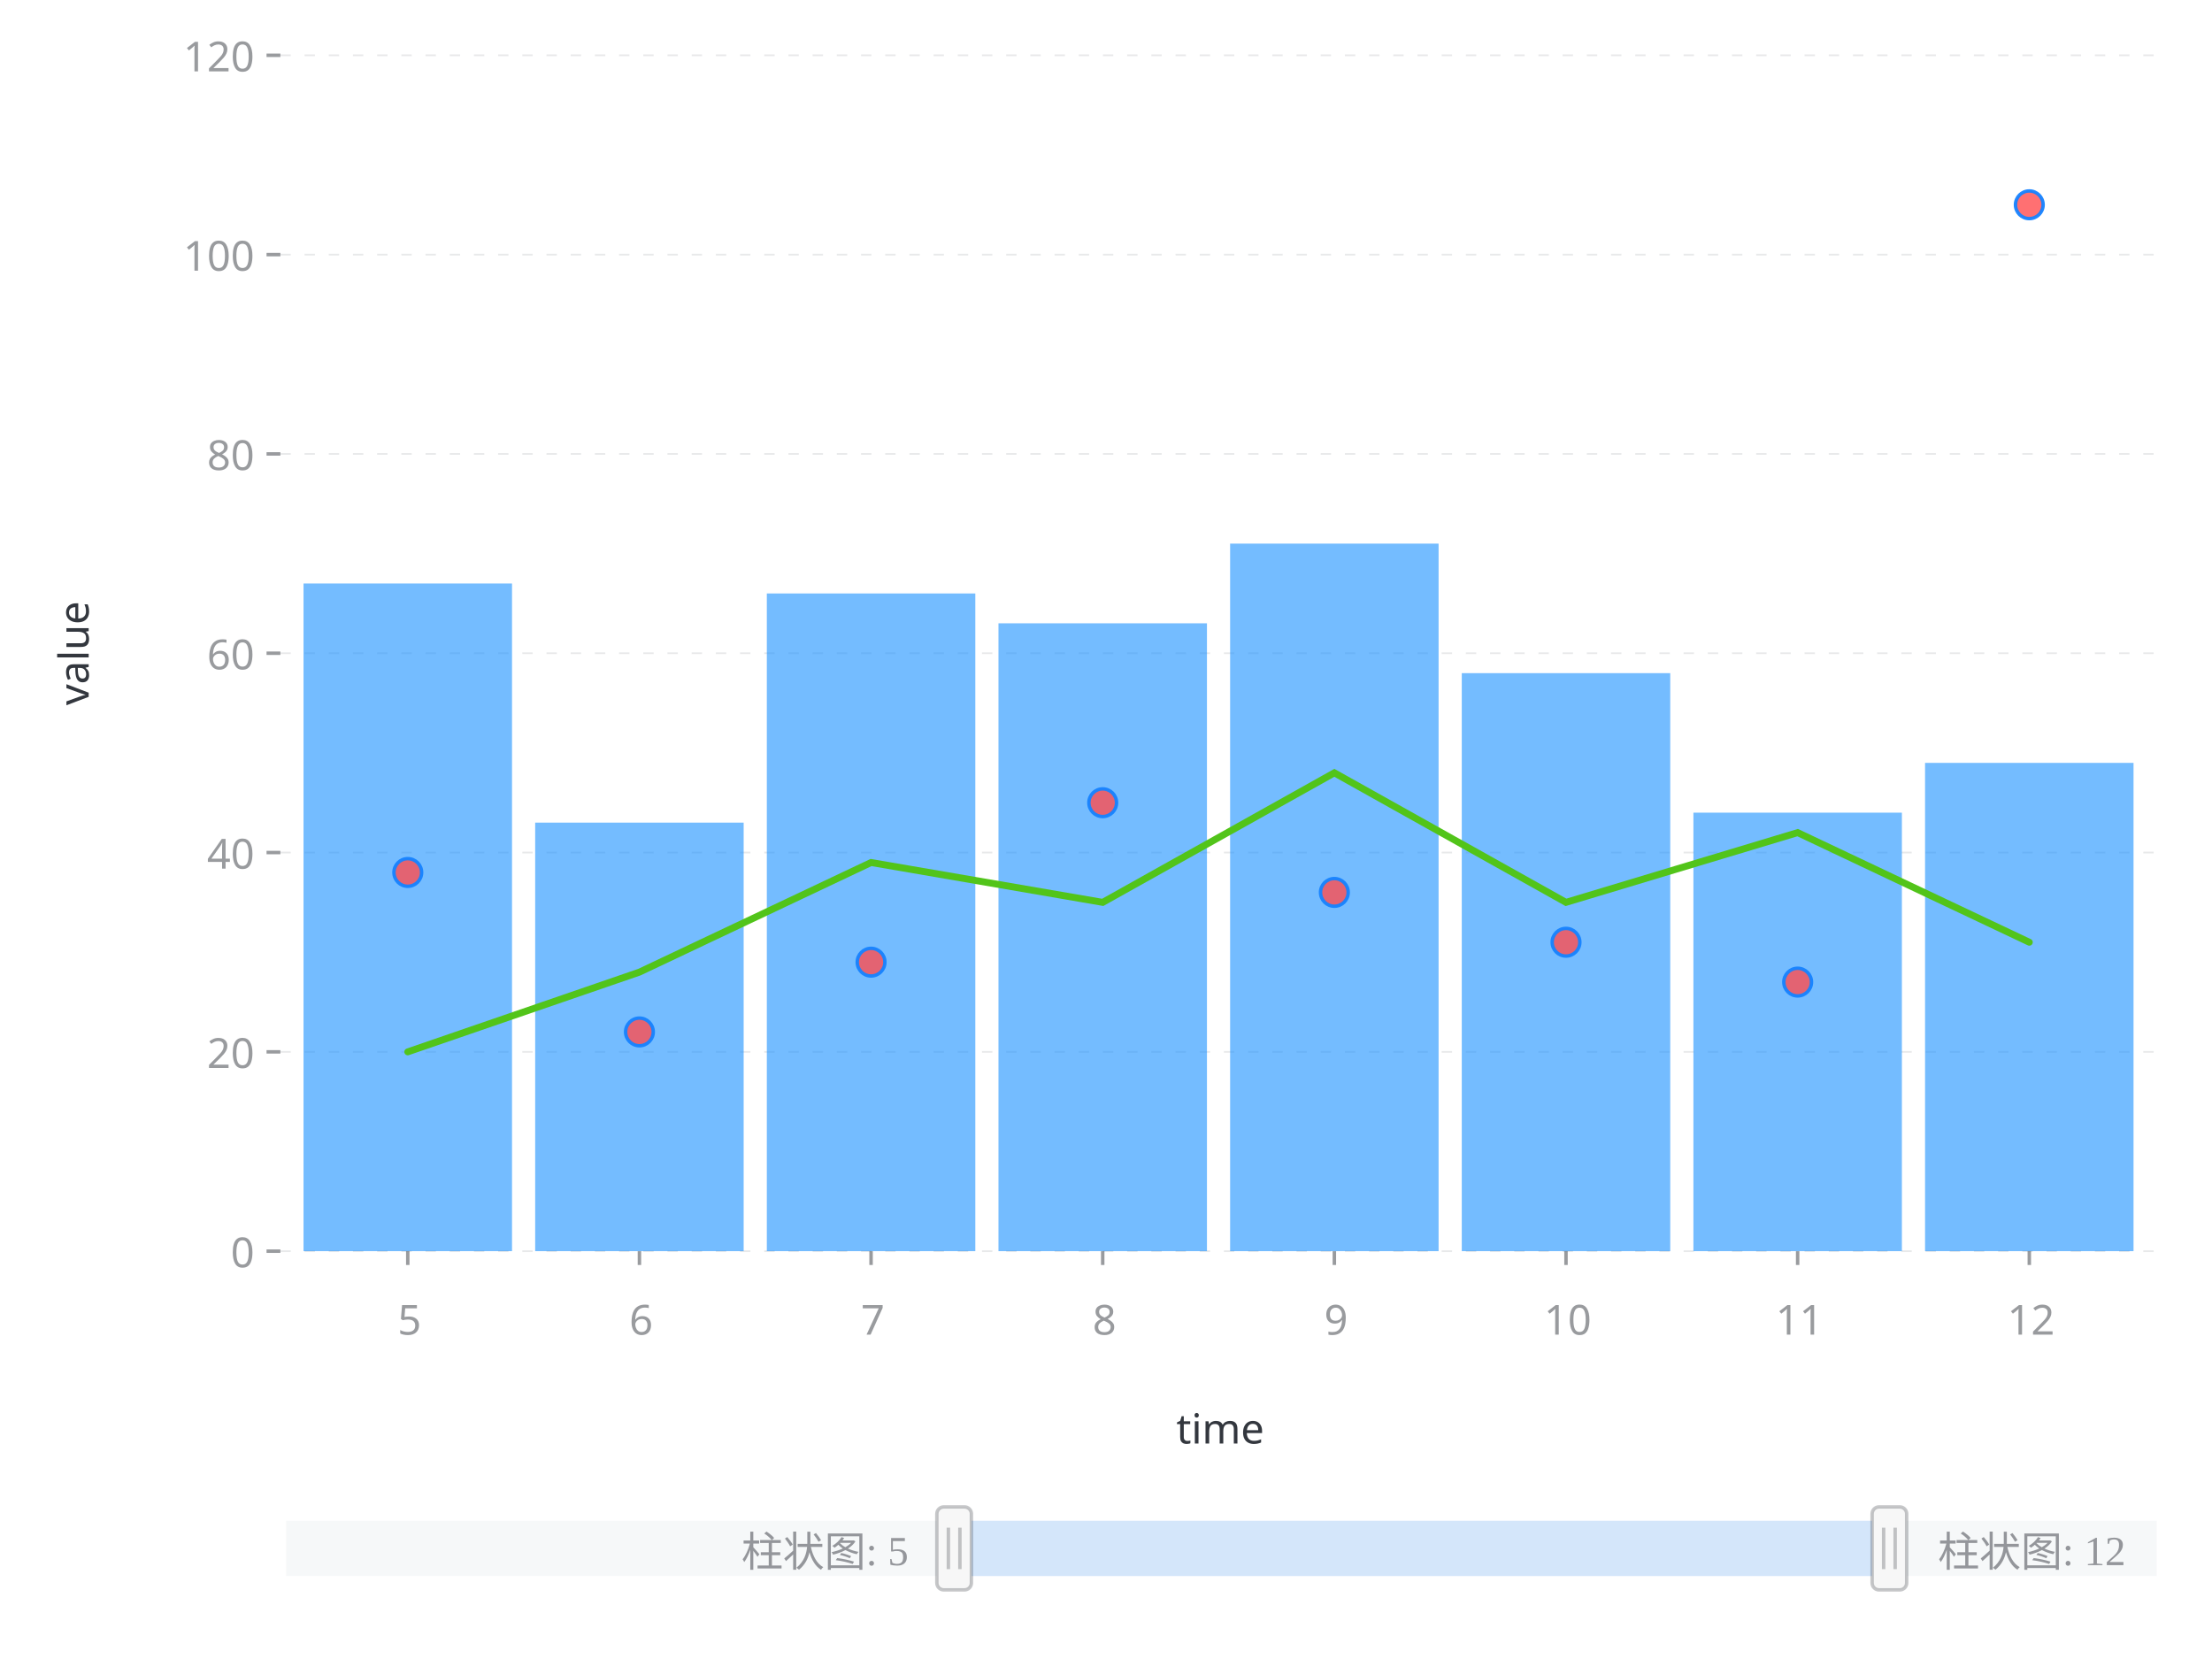
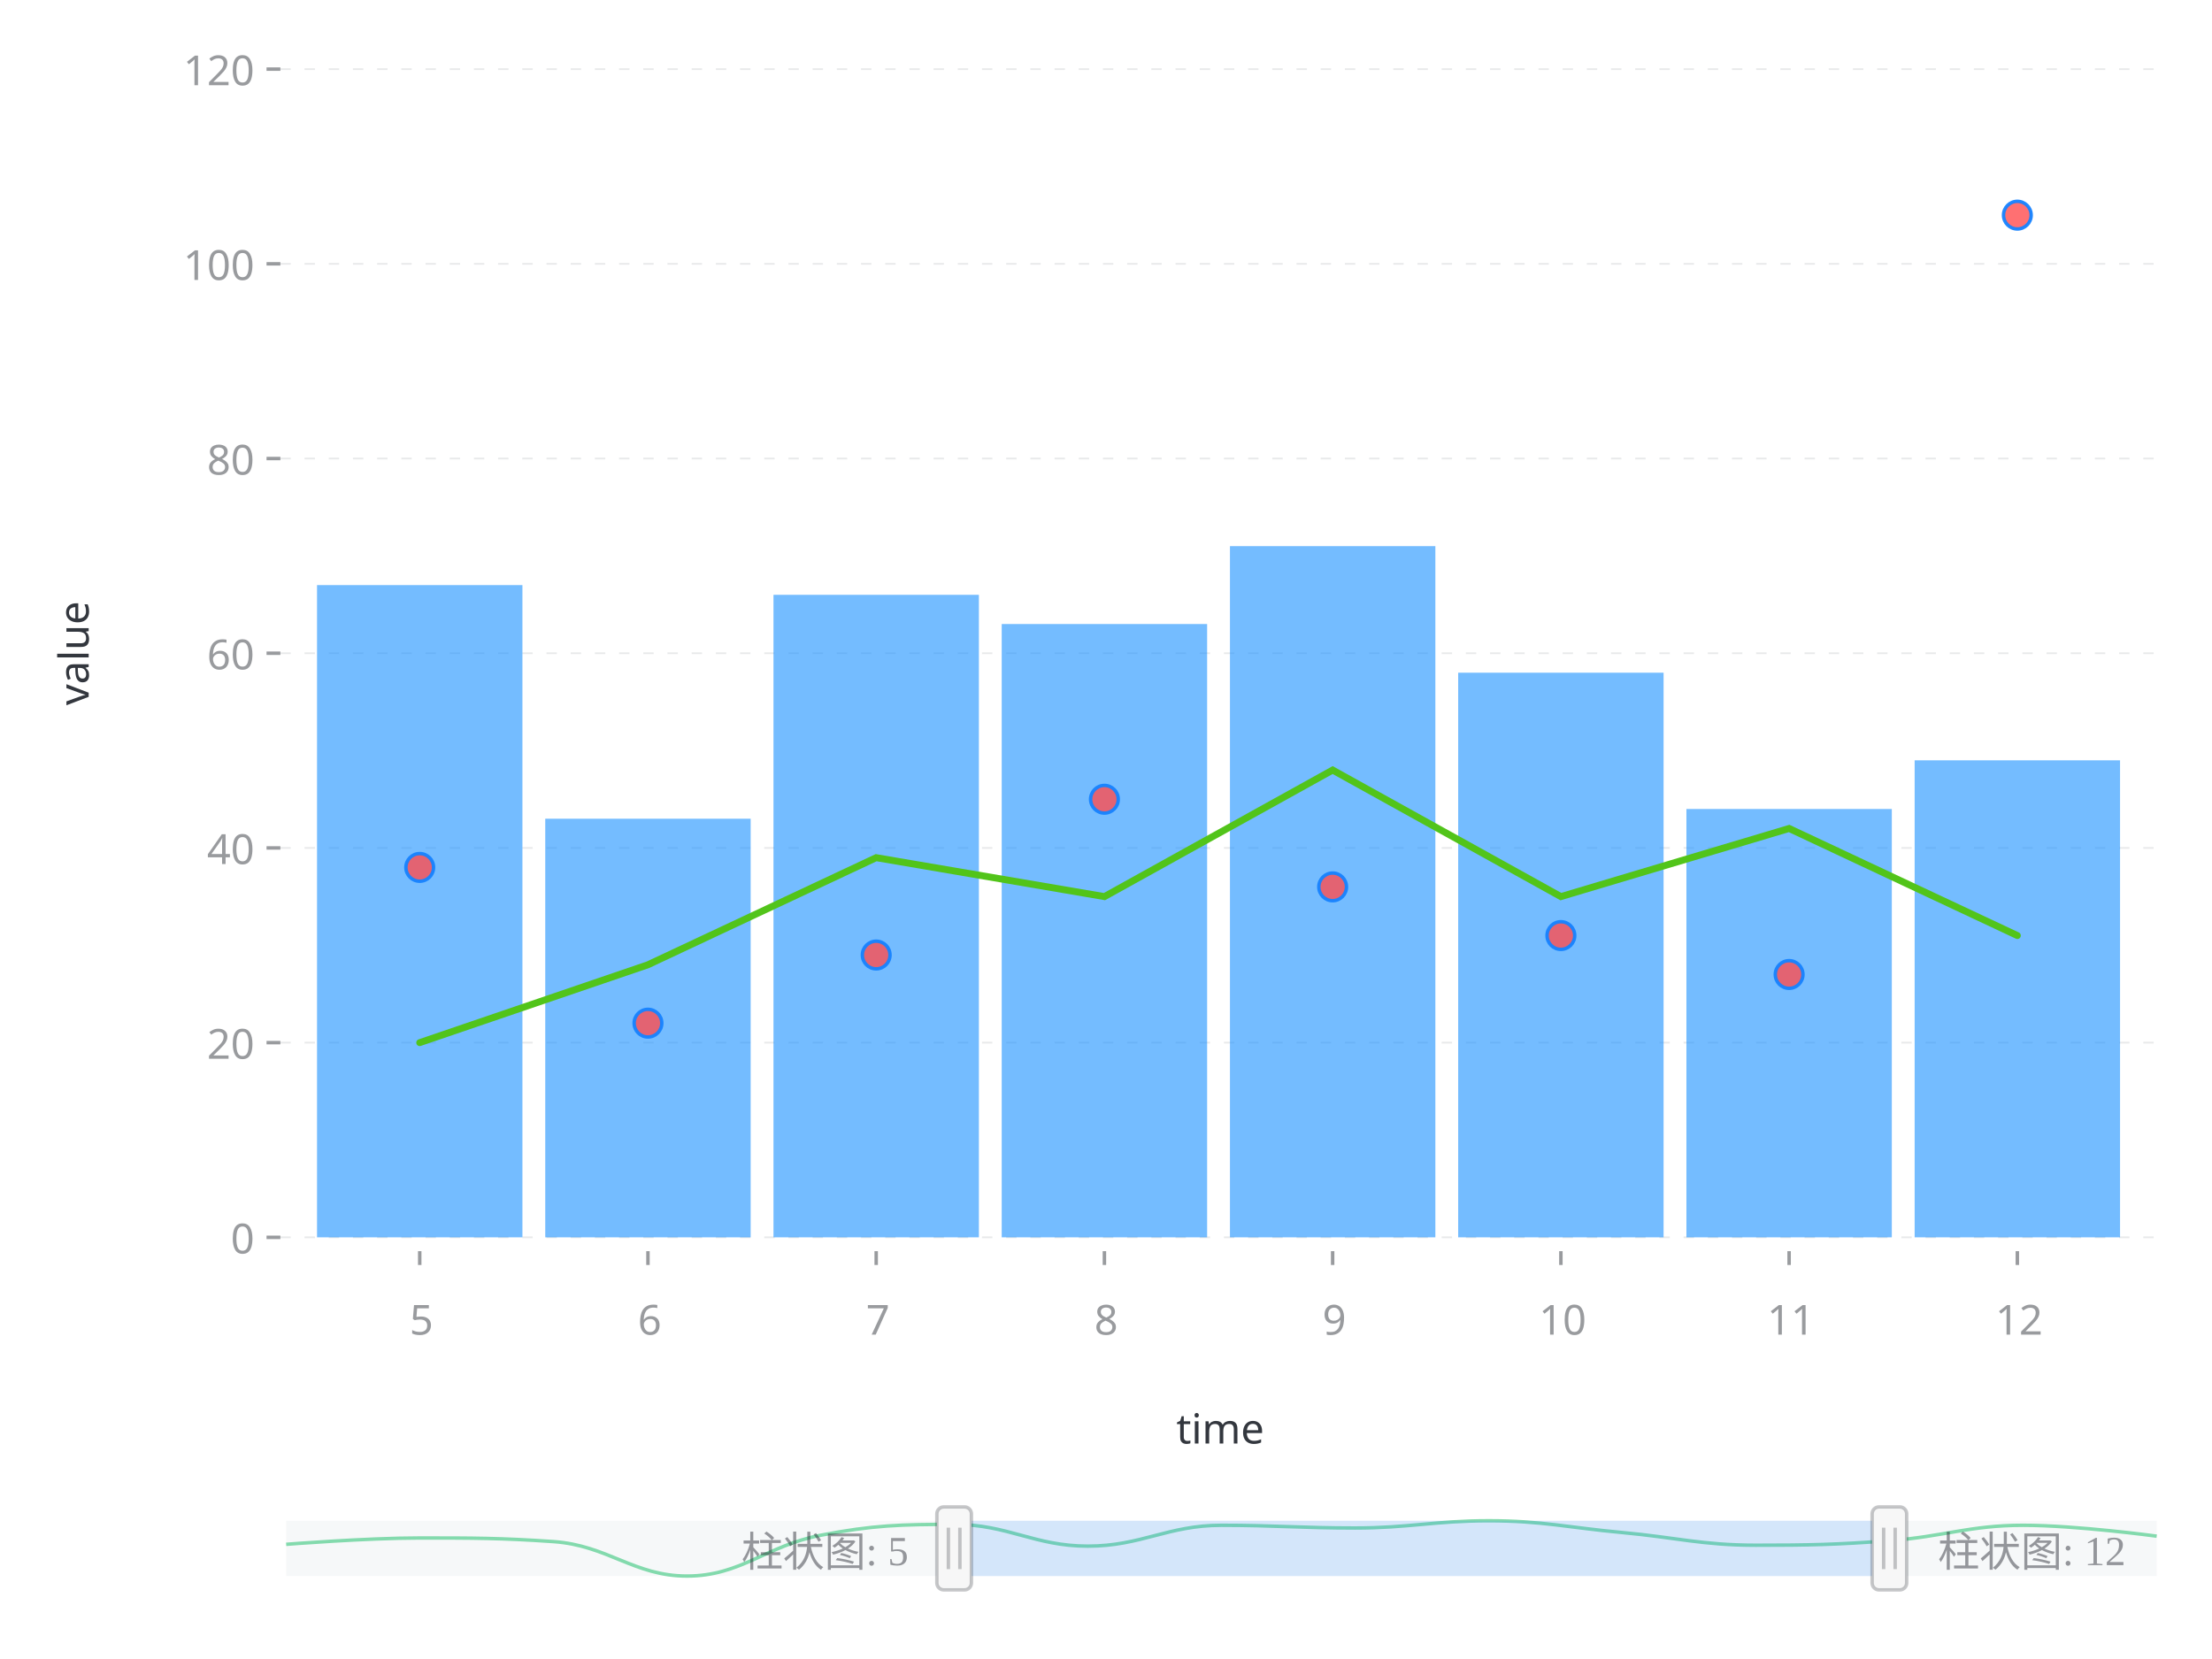
<svg xmlns="http://www.w3.org/2000/svg" width="640" height="480" color-interpolation-filters="sRGB" style="background: transparent;">
  <defs>
    <clipPath id="c" transform="matrix(1 0 0 1 -81.12 -16)">
      <use href="#b" />
    </clipPath>
    <path id="a" width="541.2" height="346" x="82.8" y="16" fill="none" d="m82.8 16 541.2 0 0 346-541.2 0z" />
    <path id="b" width="542.88" height="346" x="81.12" y="16" fill="none" d="m81.12 16 542.88 0 0 346-542.88 0z" />
  </defs>
  <g>
    <g fill="none">
      <g fill="none" class="view">
        <g>
          <path width="640" height="480" x="0" y="0" fill="rgba(0,0,0,0)" d="m0 0 640 0 0 480-640 0z" class="area" />
        </g>
        <g>
          <path width="608" height="448" x="16" y="16" fill="rgba(0,0,0,0)" d="m16 16 608 0 0 448-608 0z" class="area" />
        </g>
        <g>
          <path width="542.88" height="346" x="81.12" y="16" fill="rgba(0,0,0,0)" d="m81.12 16 542.88 0 0 346-542.88 0z" class="area" />
        </g>
        <g>
-           <path width="542.88" height="346" x="81.12" y="16" fill="rgba(0,0,0,0)" d="m81.12 16 542.88 0 0 346-542.88 0z" class="area" />
+           <path width="534.88" height="338" x="85.12" y="20" fill="rgba(0,0,0,0)" d="m85.12 20 534.88 0 0 338-534.88 0z" class="area" />
        </g>
        <g fill="none" class="component">
          <g fill="none" class="slider">
            <g>
              <path width="541.2" height="16" x="82.8" y="440" fill="rgba(65,97,128,1)" d="m82.8 440 541.2 0 0 16-541.2 0z" class="slider-track" opacity=".05" />
            </g>
            <g fill="none" class="slider-sparkline-group">
              <g fill="none" class="slider-sparkline">
                <g>
                  <path fill="none" class="container" />
                </g>
                <g fill="none" class="spark sparkline" transform="matrix(1 0 0 1 82.8 440)">
-                   <g fill="none" />
+                   <g fill="none">
+                     <g>
+                       <path fill="none" stroke="rgba(131,218,173,1)" stroke-width="1" d="M0 6.82c0 0 23.188-1.836 38.657-1.836 15.457 0 23.44 0 38.657 1.049 15.709 1.083 23.29 9.967 38.657 9.967 15.559 0 22.875-8.751 38.657-11.803 15.144-2.929 23.27-3.147 38.657-3.147 15.539 0 23.186 6.295 38.657 6.295 15.455 0 23.103-6.033 38.657-6.033 15.371 0 23.204.787 38.657.787 15.473 0 23.213-2.098 38.657-2.098 15.481 0 23.199 1.994 38.657 3.41 15.468 1.417 23.164 3.672 38.657 3.672 15.432 0 23.241-.161 38.657-1.312 15.509-1.158 23.169-4.459 38.657-4.459 15.437 0 38.657 3.147 38.657 3.147" class="line" />
+                     </g>
+                   </g>
                  <g fill="none" />
                </g>
              </g>
            </g>
            <g>
              <path width="541.2" height="16" x="82.8" y="440" fill="rgba(0,0,0,0)" d="m82.8 440 541.2 0 0 16-541.2 0z" class="slider-brush-area" />
            </g>
            <g fill="none" class="slider-foreground">
              <g transform="matrix(1 0 0 1 82.8 440)">
                <path width="193.262" height="16" fill="rgba(23,131,255,1)" fill-opacity=".15" d="m0 0 193.262 0 0 16-193.262 0z" class="slider-selection" visibility="hidden" />
              </g>
              <g transform="matrix(1 0 0 1 82.8 440)">
                <path width="270.6" height="16" x="193.262" fill="rgba(23,131,255,1)" fill-opacity=".15" d="m193.262 0 270.6 0 0 16-270.6 0z" class="slider-selection" visibility="visible" />
              </g>
              <g transform="matrix(1 0 0 1 82.8 440)">
                <path width="77.338" height="16" x="463.863" fill="rgba(23,131,255,1)" fill-opacity=".15" d="m463.863 0 77.338 0 0 16-77.338 0z" class="slider-selection" visibility="hidden" />
              </g>
              <g fill="none" class="slider-handle start-handle" transform="matrix(1 0 0 1 276.0625 448)">
                <g fill="none" class="handle-icon-group">
                  <g fill="none" class="handle-icon">
                    <g>
                      <path width="10" height="24" x="-5" y="-12" fill="rgba(247,247,247,1)" stroke="rgba(29,33,41,1)" stroke-opacity=".25" stroke-width="1" d="m-3-12 6 0a2 2 0 0 1 2 2l0 20a2 2 0 0 1-2 2l-6 0a2 2 0 0 1-2-2l0-20a2 2 0 0 1 2-2z" class="handle-icon-rect" />
                      <g>
                        <line x1="-1.667" x2="-1.667" y1="-6" y2="6" fill="rgba(247,247,247,1)" stroke="rgba(29,33,41,1)" stroke-opacity=".25" stroke-width="1" class="handle-icon-line-1" />
                      </g>
                      <g>
                        <line x1="1.667" x2="1.667" y1="-6" y2="6" fill="rgba(247,247,247,1)" stroke="rgba(29,33,41,1)" stroke-opacity=".25" stroke-width="1" class="handle-icon-line-2" />
                      </g>
                    </g>
                  </g>
                </g>
                <g fill="none" class="handle-label-group">
                  <g>
                    <text x="-37.88" y="0" fill="rgba(29,33,41,1)" fill-opacity=".45" class="handle-label" dominant-baseline="central" dx=".5" dy="0" font-size="12" font-weight="normal" paint-order="stroke" style="transform:translate(0px, 0px);" text-anchor="middle">柱状图: 5</text>
                  </g>
                </g>
              </g>
              <g fill="none" class="slider-handle end-handle" transform="matrix(1 0 0 1 546.6625 448)">
                <g fill="none" class="handle-icon-group">
                  <g fill="none" class="handle-icon">
                    <g>
                      <path width="10" height="24" x="-5" y="-12" fill="rgba(247,247,247,1)" stroke="rgba(29,33,41,1)" stroke-opacity=".25" stroke-width="1" d="m-3-12 6 0a2 2 0 0 1 2 2l0 20a2 2 0 0 1-2 2l-6 0a2 2 0 0 1-2-2l0-20a2 2 0 0 1 2-2z" class="handle-icon-rect" />
                      <g>
                        <line x1="-1.667" x2="-1.667" y1="-6" y2="6" fill="rgba(247,247,247,1)" stroke="rgba(29,33,41,1)" stroke-opacity=".25" stroke-width="1" class="handle-icon-line-1" />
                      </g>
                      <g>
                        <line x1="1.667" x2="1.667" y1="-6" y2="6" fill="rgba(247,247,247,1)" stroke="rgba(29,33,41,1)" stroke-opacity=".25" stroke-width="1" class="handle-icon-line-2" />
                      </g>
                    </g>
                  </g>
                </g>
                <g fill="none" class="handle-label-group">
                  <g>
                    <text x="40.7" y="0" fill="rgba(29,33,41,1)" fill-opacity=".45" class="handle-label" dominant-baseline="central" dx=".5" dy="0" font-size="12" font-weight="normal" paint-order="stroke" style="transform:translate(0px, 0px);" text-anchor="middle">柱状图: 12</text>
                  </g>
                </g>
              </g>
            </g>
          </g>
        </g>
        <g fill="none" class="component">
          <g fill="none" class="axis">
            <g fill="none" class="axis-grid-group" />
            <g fill="none" class="axis-main-group">
              <g fill="none" class="axis-line-group">
                <g>
                  <line x1="81.12" x2="624" y1="362" y2="362" fill="none" stroke="rgba(29,33,41,1)" stroke-opacity=".45" stroke-width=".5" class="axis-line axis-line" opacity="0" />
                </g>
              </g>
              <g fill="none" class="axis-tick-group">
-                 <g fill="none" class="axis-tick" transform="matrix(1 0 0 1 117.9822 362)">
-                   <g>
-                     <line x1="0" x2="0" y1="0" y2="4" fill="none" stroke="rgba(29,33,41,1)" stroke-width="1" class="axis-tick-item" opacity=".45" />
-                   </g>
-                 </g>
-                 <g fill="none" class="axis-tick" transform="matrix(1 0 0 1 185.0044 362)">
-                   <g>
-                     <line x1="0" x2="0" y1="0" y2="4" fill="none" stroke="rgba(29,33,41,1)" stroke-width="1" class="axis-tick-item" opacity=".45" />
-                   </g>
-                 </g>
-                 <g fill="none" class="axis-tick" transform="matrix(1 0 0 1 252.0267 362)">
-                   <g>
-                     <line x1="0" x2="0" y1="0" y2="4" fill="none" stroke="rgba(29,33,41,1)" stroke-width="1" class="axis-tick-item" opacity=".45" />
-                   </g>
-                 </g>
-                 <g fill="none" class="axis-tick" transform="matrix(1 0 0 1 319.0489 362)">
-                   <g>
-                     <line x1="0" x2="0" y1="0" y2="4" fill="none" stroke="rgba(29,33,41,1)" stroke-width="1" class="axis-tick-item" opacity=".45" />
-                   </g>
-                 </g>
-                 <g fill="none" class="axis-tick" transform="matrix(1 0 0 1 386.0711 362)">
-                   <g>
-                     <line x1="0" x2="0" y1="0" y2="4" fill="none" stroke="rgba(29,33,41,1)" stroke-width="1" class="axis-tick-item" opacity=".45" />
-                   </g>
-                 </g>
-                 <g fill="none" class="axis-tick" transform="matrix(1 0 0 1 453.0933 362)">
-                   <g>
-                     <line x1="0" x2="0" y1="0" y2="4" fill="none" stroke="rgba(29,33,41,1)" stroke-width="1" class="axis-tick-item" opacity=".45" />
-                   </g>
-                 </g>
-                 <g fill="none" class="axis-tick" transform="matrix(1 0 0 1 520.1155 362)">
-                   <g>
-                     <line x1="0" x2="0" y1="0" y2="4" fill="none" stroke="rgba(29,33,41,1)" stroke-width="1" class="axis-tick-item" opacity=".45" />
-                   </g>
-                 </g>
-                 <g fill="none" class="axis-tick" transform="matrix(1 0 0 1 587.1378 362)">
+                 <g fill="none" class="axis-tick" transform="matrix(1 0 0 1 121.439 362)">
+                   <g>
+                     <line x1="0" x2="0" y1="0" y2="4" fill="none" stroke="rgba(29,33,41,1)" stroke-width="1" class="axis-tick-item" opacity=".45" />
+                   </g>
+                 </g>
+                 <g fill="none" class="axis-tick" transform="matrix(1 0 0 1 187.4736 362)">
+                   <g>
+                     <line x1="0" x2="0" y1="0" y2="4" fill="none" stroke="rgba(29,33,41,1)" stroke-width="1" class="axis-tick-item" opacity=".45" />
+                   </g>
+                 </g>
+                 <g fill="none" class="axis-tick" transform="matrix(1 0 0 1 253.5081 362)">
+                   <g>
+                     <line x1="0" x2="0" y1="0" y2="4" fill="none" stroke="rgba(29,33,41,1)" stroke-width="1" class="axis-tick-item" opacity=".45" />
+                   </g>
+                 </g>
+                 <g fill="none" class="axis-tick" transform="matrix(1 0 0 1 319.5427 362)">
+                   <g>
+                     <line x1="0" x2="0" y1="0" y2="4" fill="none" stroke="rgba(29,33,41,1)" stroke-width="1" class="axis-tick-item" opacity=".45" />
+                   </g>
+                 </g>
+                 <g fill="none" class="axis-tick" transform="matrix(1 0 0 1 385.5773 362)">
+                   <g>
+                     <line x1="0" x2="0" y1="0" y2="4" fill="none" stroke="rgba(29,33,41,1)" stroke-width="1" class="axis-tick-item" opacity=".45" />
+                   </g>
+                 </g>
+                 <g fill="none" class="axis-tick" transform="matrix(1 0 0 1 451.6118 362)">
+                   <g>
+                     <line x1="0" x2="0" y1="0" y2="4" fill="none" stroke="rgba(29,33,41,1)" stroke-width="1" class="axis-tick-item" opacity=".45" />
+                   </g>
+                 </g>
+                 <g fill="none" class="axis-tick" transform="matrix(1 0 0 1 517.6464 362)">
+                   <g>
+                     <line x1="0" x2="0" y1="0" y2="4" fill="none" stroke="rgba(29,33,41,1)" stroke-width="1" class="axis-tick-item" opacity=".45" />
+                   </g>
+                 </g>
+                 <g fill="none" class="axis-tick" transform="matrix(1 0 0 1 583.681 362)">
                  <g>
                    <line x1="0" x2="0" y1="0" y2="4" fill="none" stroke="rgba(29,33,41,1)" stroke-width="1" class="axis-tick-item" opacity=".45" />
                  </g>
                </g>
              </g>
              <g fill="none" class="axis-label-group">
-                 <g fill="none" class="axis-label" transform="matrix(1 0 0 1 117.9822 370)">
+                 <g fill="none" class="axis-label" transform="matrix(1 0 0 1 121.439 370)">
                  <g>
                    <text fill="rgba(29,33,41,1)" stroke-width="1" class="axis-label-item" dominant-baseline="central" dx=".5" dy="11.5" font-family="sans-serif" font-size="12" font-style="normal" font-variant="normal" font-weight="normal" opacity=".45" paint-order="stroke" style="transform:translate(0px, 0px);" text-anchor="middle" visibility="visible">5</text>
                  </g>
                </g>
-                 <g fill="none" class="axis-label" transform="matrix(1 0 0 1 185.0044 370)">
+                 <g fill="none" class="axis-label" transform="matrix(1 0 0 1 187.4736 370)">
                  <g>
                    <text fill="rgba(29,33,41,1)" stroke-width="1" class="axis-label-item" dominant-baseline="central" dx=".5" dy="11.5" font-family="sans-serif" font-size="12" font-style="normal" font-variant="normal" font-weight="normal" opacity=".45" paint-order="stroke" style="transform:translate(0px, 0px);" text-anchor="middle" visibility="visible">6</text>
                  </g>
                </g>
-                 <g fill="none" class="axis-label" transform="matrix(1 0 0 1 252.0267 370)">
+                 <g fill="none" class="axis-label" transform="matrix(1 0 0 1 253.5081 370)">
                  <g>
                    <text fill="rgba(29,33,41,1)" stroke-width="1" class="axis-label-item" dominant-baseline="central" dx=".5" dy="11.5" font-family="sans-serif" font-size="12" font-style="normal" font-variant="normal" font-weight="normal" opacity=".45" paint-order="stroke" style="transform:translate(0px, 0px);" text-anchor="middle" visibility="visible">7</text>
                  </g>
                </g>
-                 <g fill="none" class="axis-label" transform="matrix(1 0 0 1 319.0489 370)">
+                 <g fill="none" class="axis-label" transform="matrix(1 0 0 1 319.5427 370)">
                  <g>
                    <text fill="rgba(29,33,41,1)" stroke-width="1" class="axis-label-item" dominant-baseline="central" dx=".5" dy="11.5" font-family="sans-serif" font-size="12" font-style="normal" font-variant="normal" font-weight="normal" opacity=".45" paint-order="stroke" style="transform:translate(0px, 0px);" text-anchor="middle" visibility="visible">8</text>
                  </g>
                </g>
-                 <g fill="none" class="axis-label" transform="matrix(1 0 0 1 386.0711 370)">
+                 <g fill="none" class="axis-label" transform="matrix(1 0 0 1 385.5773 370)">
                  <g>
                    <text fill="rgba(29,33,41,1)" stroke-width="1" class="axis-label-item" dominant-baseline="central" dx=".5" dy="11.5" font-family="sans-serif" font-size="12" font-style="normal" font-variant="normal" font-weight="normal" opacity=".45" paint-order="stroke" style="transform:translate(0px, 0px);" text-anchor="middle" visibility="visible">9</text>
                  </g>
                </g>
-                 <g fill="none" class="axis-label" transform="matrix(1 0 0 1 453.0933 370)">
+                 <g fill="none" class="axis-label" transform="matrix(1 0 0 1 451.6118 370)">
                  <g>
                    <text fill="rgba(29,33,41,1)" stroke-width="1" class="axis-label-item" dominant-baseline="central" dx=".5" dy="11.5" font-family="sans-serif" font-size="12" font-style="normal" font-variant="normal" font-weight="normal" opacity=".45" paint-order="stroke" style="transform:translate(0px, 0px);" text-anchor="middle" visibility="visible">10</text>
                  </g>
                </g>
-                 <g fill="none" class="axis-label" transform="matrix(1 0 0 1 520.1155 370)">
+                 <g fill="none" class="axis-label" transform="matrix(1 0 0 1 517.6464 370)">
                  <g>
                    <text fill="rgba(29,33,41,1)" stroke-width="1" class="axis-label-item" dominant-baseline="central" dx=".5" dy="11.5" font-family="sans-serif" font-size="12" font-style="normal" font-variant="normal" font-weight="normal" opacity=".45" paint-order="stroke" style="transform:translate(0px, 0px);" text-anchor="middle" visibility="visible">11</text>
                  </g>
                </g>
-                 <g fill="none" class="axis-label" transform="matrix(1 0 0 1 587.1378 370)">
+                 <g fill="none" class="axis-label" transform="matrix(1 0 0 1 583.681 370)">
                  <g>
                    <text fill="rgba(29,33,41,1)" stroke-width="1" class="axis-label-item" dominant-baseline="central" dx=".5" dy="11.5" font-family="sans-serif" font-size="12" font-style="normal" font-variant="normal" font-weight="normal" opacity=".45" paint-order="stroke" style="transform:translate(0px, 0px);" text-anchor="middle" visibility="visible">12</text>
                  </g>
                </g>
              </g>
            </g>
            <g fill="none" class="axis-title-group" transform="matrix(1 0 0 1 352.56 416.5)">
              <g transform="matrix(1 0 0 1 0 8)">
                <text fill="rgba(29,33,41,1)" stroke-width="1" class="axis-title" dominant-baseline="central" dx=".5" dy="-11.5" font-family="sans-serif" font-size="12" font-style="normal" font-variant="normal" font-weight="normal" opacity=".9" paint-order="stroke" style="transform:translate(0px, 0px);" text-anchor="middle">time</text>
              </g>
            </g>
          </g>
        </g>
        <g fill="none" class="component">
          <g fill="none" class="axis">
            <g fill="none" class="axis-grid-group">
              <g fill="none" class="axis-grid">
                <g fill="none" class="grid-line-group">
                  <g>
-                     <path fill="none" stroke="rgba(29,33,41,1)" stroke-dasharray="3,4" stroke-opacity=".1" stroke-width=".5" d="m81.12 362 542.88 0" class="grid-line" />
-                   </g>
-                   <g>
-                     <path fill="none" stroke="rgba(29,33,41,1)" stroke-dasharray="3,4" stroke-opacity=".1" stroke-width=".5" d="m81.12 304.333 542.88 0" class="grid-line" />
-                   </g>
-                   <g>
-                     <path fill="none" stroke="rgba(29,33,41,1)" stroke-dasharray="3,4" stroke-opacity=".1" stroke-width=".5" d="m81.12 246.667 542.88 0" class="grid-line" />
+                     <path fill="none" stroke="rgba(29,33,41,1)" stroke-dasharray="3,4" stroke-opacity=".1" stroke-width=".5" d="m81.12 358 542.88 0" class="grid-line" />
+                   </g>
+                   <g>
+                     <path fill="none" stroke="rgba(29,33,41,1)" stroke-dasharray="3,4" stroke-opacity=".1" stroke-width=".5" d="m81.12 301.667 542.88 0" class="grid-line" />
+                   </g>
+                   <g>
+                     <path fill="none" stroke="rgba(29,33,41,1)" stroke-dasharray="3,4" stroke-opacity=".1" stroke-width=".5" d="m81.12 245.333 542.88 0" class="grid-line" />
                  </g>
                  <g>
                    <path fill="none" stroke="rgba(29,33,41,1)" stroke-dasharray="3,4" stroke-opacity=".1" stroke-width=".5" d="m81.12 189 542.88 0" class="grid-line" />
                  </g>
                  <g>
-                     <path fill="none" stroke="rgba(29,33,41,1)" stroke-dasharray="3,4" stroke-opacity=".1" stroke-width=".5" d="m81.12 131.333 542.88 0" class="grid-line" />
-                   </g>
-                   <g>
-                     <path fill="none" stroke="rgba(29,33,41,1)" stroke-dasharray="3,4" stroke-opacity=".1" stroke-width=".5" d="m81.12 73.667 542.88 0" class="grid-line" />
-                   </g>
-                   <g>
-                     <path fill="none" stroke="rgba(29,33,41,1)" stroke-dasharray="3,4" stroke-opacity=".1" stroke-width=".5" d="m81.12 16 542.88 0" class="grid-line" />
+                     <path fill="none" stroke="rgba(29,33,41,1)" stroke-dasharray="3,4" stroke-opacity=".1" stroke-width=".5" d="m81.12 132.667 542.88 0" class="grid-line" />
+                   </g>
+                   <g>
+                     <path fill="none" stroke="rgba(29,33,41,1)" stroke-dasharray="3,4" stroke-opacity=".1" stroke-width=".5" d="m81.12 76.333 542.88 0" class="grid-line" />
+                   </g>
+                   <g>
+                     <path fill="none" stroke="rgba(29,33,41,1)" stroke-dasharray="3,4" stroke-opacity=".1" stroke-width=".5" d="m81.12 20 542.88 0" class="grid-line" />
                  </g>
                </g>
                <g fill="none" class="grid-region-group" />
              </g>
            </g>
            <g fill="none" class="axis-main-group">
              <g fill="none" class="axis-line-group">
                <g>
                  <line x1="81.12" x2="81.12" y1="362" y2="16" fill="none" stroke="rgba(29,33,41,1)" stroke-opacity=".45" stroke-width=".5" class="axis-line axis-line" opacity="0" />
                </g>
              </g>
              <g fill="none" class="axis-tick-group">
-                 <g fill="none" class="axis-tick" transform="matrix(1 0 0 1 81.12 362)">
-                   <g>
-                     <line x1="0" x2="-4" y1="0" y2="0" fill="none" stroke="rgba(29,33,41,1)" stroke-width="1" class="axis-tick-item" opacity=".45" />
-                   </g>
-                 </g>
-                 <g fill="none" class="axis-tick" transform="matrix(1 0 0 1 81.12 304.3333)">
-                   <g>
-                     <line x1="0" x2="-4" y1="0" y2="0" fill="none" stroke="rgba(29,33,41,1)" stroke-width="1" class="axis-tick-item" opacity=".45" />
-                   </g>
-                 </g>
-                 <g fill="none" class="axis-tick" transform="matrix(1 0 0 1 81.12 246.6667)">
+                 <g fill="none" class="axis-tick" transform="matrix(1 0 0 1 81.12 358)">
+                   <g>
+                     <line x1="0" x2="-4" y1="0" y2="0" fill="none" stroke="rgba(29,33,41,1)" stroke-width="1" class="axis-tick-item" opacity=".45" />
+                   </g>
+                 </g>
+                 <g fill="none" class="axis-tick" transform="matrix(1 0 0 1 81.12 301.6667)">
+                   <g>
+                     <line x1="0" x2="-4" y1="0" y2="0" fill="none" stroke="rgba(29,33,41,1)" stroke-width="1" class="axis-tick-item" opacity=".45" />
+                   </g>
+                 </g>
+                 <g fill="none" class="axis-tick" transform="matrix(1 0 0 1 81.12 245.3333)">
                  <g>
                    <line x1="0" x2="-4" y1="0" y2="0" fill="none" stroke="rgba(29,33,41,1)" stroke-width="1" class="axis-tick-item" opacity=".45" />
                  </g>
                </g>
                <g fill="none" class="axis-tick" transform="matrix(1 0 0 1 81.12 189)">
                  <g>
                    <line x1="0" x2="-4" y1="0" y2="0" fill="none" stroke="rgba(29,33,41,1)" stroke-width="1" class="axis-tick-item" opacity=".45" />
                  </g>
                </g>
-                 <g fill="none" class="axis-tick" transform="matrix(1 0 0 1 81.12 131.3333)">
-                   <g>
-                     <line x1="0" x2="-4" y1="0" y2="0" fill="none" stroke="rgba(29,33,41,1)" stroke-width="1" class="axis-tick-item" opacity=".45" />
-                   </g>
-                 </g>
-                 <g fill="none" class="axis-tick" transform="matrix(1 0 0 1 81.12 73.6667)">
-                   <g>
-                     <line x1="0" x2="-4" y1="0" y2="0" fill="none" stroke="rgba(29,33,41,1)" stroke-width="1" class="axis-tick-item" opacity=".45" />
-                   </g>
-                 </g>
-                 <g fill="none" class="axis-tick" transform="matrix(1 0 0 1 81.12 16)">
+                 <g fill="none" class="axis-tick" transform="matrix(1 0 0 1 81.12 132.6667)">
+                   <g>
+                     <line x1="0" x2="-4" y1="0" y2="0" fill="none" stroke="rgba(29,33,41,1)" stroke-width="1" class="axis-tick-item" opacity=".45" />
+                   </g>
+                 </g>
+                 <g fill="none" class="axis-tick" transform="matrix(1 0 0 1 81.12 76.3333)">
+                   <g>
+                     <line x1="0" x2="-4" y1="0" y2="0" fill="none" stroke="rgba(29,33,41,1)" stroke-width="1" class="axis-tick-item" opacity=".45" />
+                   </g>
+                 </g>
+                 <g fill="none" class="axis-tick" transform="matrix(1 0 0 1 81.12 20)">
                  <g>
                    <line x1="0" x2="-4" y1="0" y2="0" fill="none" stroke="rgba(29,33,41,1)" stroke-width="1" class="axis-tick-item" opacity=".45" />
                  </g>
                </g>
              </g>
              <g fill="none" class="axis-label-group">
-                 <g fill="none" class="axis-label" transform="matrix(1 0 0 1 73.12 362)">
+                 <g fill="none" class="axis-label" transform="matrix(1 0 0 1 73.12 358)">
                  <g>
                    <text fill="rgba(29,33,41,1)" stroke-width="1" class="axis-label-item" dominant-baseline="central" dx=".5" dy="0" font-family="sans-serif" font-size="12" font-style="normal" font-variant="normal" font-weight="normal" opacity=".45" paint-order="stroke" style="transform:translate(0px, 0px);" text-anchor="end" visibility="visible">0</text>
                  </g>
                </g>
-                 <g fill="none" class="axis-label" transform="matrix(1 0 0 1 73.12 304.3333)">
+                 <g fill="none" class="axis-label" transform="matrix(1 0 0 1 73.12 301.6667)">
                  <g>
                    <text fill="rgba(29,33,41,1)" stroke-width="1" class="axis-label-item" dominant-baseline="central" dx=".5" dy="0" font-family="sans-serif" font-size="12" font-style="normal" font-variant="normal" font-weight="normal" opacity=".45" paint-order="stroke" style="transform:translate(0px, 0px);" text-anchor="end" visibility="visible">20</text>
                  </g>
                </g>
-                 <g fill="none" class="axis-label" transform="matrix(1 0 0 1 73.12 246.6667)">
+                 <g fill="none" class="axis-label" transform="matrix(1 0 0 1 73.12 245.3333)">
                  <g>
                    <text fill="rgba(29,33,41,1)" stroke-width="1" class="axis-label-item" dominant-baseline="central" dx=".5" dy="0" font-family="sans-serif" font-size="12" font-style="normal" font-variant="normal" font-weight="normal" opacity=".45" paint-order="stroke" style="transform:translate(0px, 0px);" text-anchor="end" visibility="visible">40</text>
                  </g>
                </g>
                <g fill="none" class="axis-label" transform="matrix(1 0 0 1 73.12 189)">
                  <g>
                    <text fill="rgba(29,33,41,1)" stroke-width="1" class="axis-label-item" dominant-baseline="central" dx=".5" dy="0" font-family="sans-serif" font-size="12" font-style="normal" font-variant="normal" font-weight="normal" opacity=".45" paint-order="stroke" style="transform:translate(0px, 0px);" text-anchor="end" visibility="visible">60</text>
                  </g>
                </g>
-                 <g fill="none" class="axis-label" transform="matrix(1 0 0 1 73.12 131.3333)">
+                 <g fill="none" class="axis-label" transform="matrix(1 0 0 1 73.12 132.6667)">
                  <g>
                    <text fill="rgba(29,33,41,1)" stroke-width="1" class="axis-label-item" dominant-baseline="central" dx=".5" dy="0" font-family="sans-serif" font-size="12" font-style="normal" font-variant="normal" font-weight="normal" opacity=".45" paint-order="stroke" style="transform:translate(0px, 0px);" text-anchor="end" visibility="visible">80</text>
                  </g>
                </g>
-                 <g fill="none" class="axis-label" transform="matrix(1 0 0 1 73.12 73.6667)">
+                 <g fill="none" class="axis-label" transform="matrix(1 0 0 1 73.12 76.3333)">
                  <g>
                    <text fill="rgba(29,33,41,1)" stroke-width="1" class="axis-label-item" dominant-baseline="central" dx=".5" dy="0" font-family="sans-serif" font-size="12" font-style="normal" font-variant="normal" font-weight="normal" opacity=".45" paint-order="stroke" style="transform:translate(0px, 0px);" text-anchor="end" visibility="visible">100</text>
                  </g>
                </g>
-                 <g fill="none" class="axis-label" transform="matrix(1 0 0 1 73.12 16)">
+                 <g fill="none" class="axis-label" transform="matrix(1 0 0 1 73.12 20)">
                  <g>
                    <text fill="rgba(29,33,41,1)" stroke-width="1" class="axis-label-item" dominant-baseline="central" dx=".5" dy="0" font-family="sans-serif" font-size="12" font-style="normal" font-variant="normal" font-weight="normal" opacity=".45" paint-order="stroke" style="transform:translate(0px, 0px);" text-anchor="end" visibility="visible">120</text>
                  </g>
                </g>
              </g>
            </g>
            <g fill="none" class="axis-title-group" transform="matrix(1 0 0 1 28.5 189)">
              <g transform="matrix(0 -1 1 0 -7.5 .5)">
                <text fill="rgba(29,33,41,1)" stroke-width="1" class="axis-title" dominant-baseline="central" dx=".5" dy="0" font-family="sans-serif" font-size="12" font-style="normal" font-variant="normal" font-weight="normal" opacity=".9" paint-order="stroke" style="transform:translate(0px, 0px);" text-anchor="middle">value</text>
              </g>
            </g>
          </g>
        </g>
        <g clip-path="url(#c)" transform="matrix(1 0 0 1 81.12 16)">
          <path width="542.88" height="346" fill="rgba(0,0,0,0)" d="m0 0 542.88 0 0 346-542.88 0z" class="plot" />
          <g fill="none" class="main-layer">
            <g>
-               <path width="60.32" height="193.183" x="6.702" y="152.817" fill="rgba(24,144,255,1)" fill-opacity=".6" stroke="rgba(23,131,255,1)" stroke-width="0" d="m6.702 152.817 60.32 0 0 193.183-60.32 0z" class="element" />
-             </g>
-             <g>
-               <path width="60.32" height="123.983" x="73.724" y="222.017" fill="rgba(24,144,255,1)" fill-opacity=".6" stroke="rgba(23,131,255,1)" stroke-width="0" d="m73.724 222.017 60.32 0 0 123.983-60.32 0z" class="element" />
-             </g>
-             <g>
-               <path width="60.32" height="190.3" x="140.747" y="155.7" fill="rgba(24,144,255,1)" fill-opacity=".6" stroke="rgba(23,131,255,1)" stroke-width="0" d="m140.747 155.7 60.32 0 0 190.3-60.32 0z" class="element" />
-             </g>
-             <g>
-               <path width="60.32" height="181.65" x="207.769" y="164.35" fill="rgba(24,144,255,1)" fill-opacity=".6" stroke="rgba(23,131,255,1)" stroke-width="0" d="m207.769 164.35 60.32 0 0 181.65-60.32 0z" class="element" />
-             </g>
-             <g>
-               <path width="60.32" height="204.717" x="274.791" y="141.283" fill="rgba(24,144,255,1)" fill-opacity=".6" stroke="rgba(23,131,255,1)" stroke-width="0" d="m274.791 141.283 60.32 0 0 204.717-60.32 0z" class="element" />
-             </g>
-             <g>
-               <path width="60.32" height="167.233" x="341.813" y="178.767" fill="rgba(24,144,255,1)" fill-opacity=".6" stroke="rgba(23,131,255,1)" stroke-width="0" d="m341.813 178.767 60.32 0 0 167.233-60.32 0z" class="element" />
-             </g>
-             <g>
-               <path width="60.32" height="126.867" x="408.836" y="219.133" fill="rgba(24,144,255,1)" fill-opacity=".6" stroke="rgba(23,131,255,1)" stroke-width="0" d="m408.836 219.133 60.32 0 0 126.867-60.32 0z" class="element" />
-             </g>
-             <g>
-               <path width="60.32" height="141.283" x="475.858" y="204.717" fill="rgba(24,144,255,1)" fill-opacity=".6" stroke="rgba(23,131,255,1)" stroke-width="0" d="m475.858 204.717 60.32 0 0 141.283-60.32 0z" class="element" />
+               <path width="59.431" height="188.717" x="10.604" y="153.283" fill="rgba(24,144,255,1)" fill-opacity=".6" stroke="rgba(23,131,255,1)" stroke-width="0" d="m10.604 153.283 59.431 0 0 188.717-59.431 0z" class="element" />
+             </g>
+             <g>
+               <path width="59.431" height="121.117" x="76.638" y="220.883" fill="rgba(24,144,255,1)" fill-opacity=".6" stroke="rgba(23,131,255,1)" stroke-width="0" d="m76.638 220.883 59.431 0 0 121.117-59.431 0z" class="element" />
+             </g>
+             <g>
+               <path width="59.431" height="185.9" x="142.673" y="156.1" fill="rgba(24,144,255,1)" fill-opacity=".6" stroke="rgba(23,131,255,1)" stroke-width="0" d="m142.673 156.1 59.431 0 0 185.9-59.431 0z" class="element" />
+             </g>
+             <g>
+               <path width="59.431" height="177.45" x="208.707" y="164.55" fill="rgba(24,144,255,1)" fill-opacity=".6" stroke="rgba(23,131,255,1)" stroke-width="0" d="m208.707 164.55 59.431 0 0 177.45-59.431 0z" class="element" />
+             </g>
+             <g>
+               <path width="59.431" height="199.983" x="274.742" y="142.017" fill="rgba(24,144,255,1)" fill-opacity=".6" stroke="rgba(23,131,255,1)" stroke-width="0" d="m274.742 142.017 59.431 0 0 199.983-59.431 0z" class="element" />
+             </g>
+             <g>
+               <path width="59.431" height="163.367" x="340.776" y="178.633" fill="rgba(24,144,255,1)" fill-opacity=".6" stroke="rgba(23,131,255,1)" stroke-width="0" d="m340.776 178.633 59.431 0 0 163.367-59.431 0z" class="element" />
+             </g>
+             <g>
+               <path width="59.431" height="123.933" x="406.811" y="218.067" fill="rgba(24,144,255,1)" fill-opacity=".6" stroke="rgba(23,131,255,1)" stroke-width="0" d="m406.811 218.067 59.431 0 0 123.933-59.431 0z" class="element" />
+             </g>
+             <g>
+               <path width="59.431" height="138.017" x="472.845" y="203.983" fill="rgba(24,144,255,1)" fill-opacity=".6" stroke="rgba(23,131,255,1)" stroke-width="0" d="m472.845 203.983 59.431 0 0 138.017-59.431 0z" class="element" />
            </g>
          </g>
          <g fill="none" class="main-layer">
            <g>
-               <path fill="none" stroke="rgba(82,196,26,1)" stroke-linecap="round" stroke-width="2" d="m36.862 288.333 67.022-23.066 67.023-31.717 67.022 11.533 67.022-37.483 67.022 37.483 67.023-20.183 67.022 31.717" class="element" />
+               <path fill="none" stroke="rgba(82,196,26,1)" stroke-linecap="round" stroke-width="2" d="m40.319 285.667 66.035-22.534 66.034-30.983 66.035 11.267 66.034-36.617 66.035 36.617 66.034-19.717 66.035 30.983" class="element" />
            </g>
          </g>
          <g fill="none" class="main-layer">
            <g>
-               <path fill="rgba(255,77,79,1)" fill-opacity=".8" stroke="rgba(23,131,255,1)" stroke-opacity=".95" stroke-width="1" d="M32.862 236.433a4 4 0 1 0 8 0 4 4 0 1 0-8 0Z" class="element" />
-             </g>
-             <g>
-               <path fill="rgba(255,77,79,1)" fill-opacity=".8" stroke="rgba(23,131,255,1)" stroke-opacity=".95" stroke-width="1" d="M99.884 282.567a4 4 0 1 0 8 0 4 4 0 1 0-8 0Z" class="element" />
-             </g>
-             <g>
-               <path fill="rgba(255,77,79,1)" fill-opacity=".8" stroke="rgba(23,131,255,1)" stroke-opacity=".95" stroke-width="1" d="M166.907 262.383a4 4 0 1 0 8 0 4 4 0 1 0-8 0Z" class="element" />
-             </g>
-             <g>
-               <path fill="rgba(255,77,79,1)" fill-opacity=".8" stroke="rgba(23,131,255,1)" stroke-opacity=".95" stroke-width="1" d="M233.929 216.25a4 4 0 1 0 8 0 4 4 0 1 0-8 0Z" class="element" />
-             </g>
-             <g>
-               <path fill="rgba(255,77,79,1)" fill-opacity=".8" stroke="rgba(23,131,255,1)" stroke-opacity=".95" stroke-width="1" d="M300.951 242.2a4 4 0 1 0 8 0 4 4 0 1 0-8 0Z" class="element" />
-             </g>
-             <g>
-               <path fill="rgba(255,77,79,1)" fill-opacity=".8" stroke="rgba(23,131,255,1)" stroke-opacity=".95" stroke-width="1" d="M367.973 256.617a4 4 0 1 0 8 0 4 4 0 1 0-8 0Z" class="element" />
-             </g>
-             <g>
-               <path fill="rgba(255,77,79,1)" fill-opacity=".8" stroke="rgba(23,131,255,1)" stroke-opacity=".95" stroke-width="1" d="M434.996 268.15a4 4 0 1 0 8 0 4 4 0 1 0-8 0Z" class="element" />
-             </g>
-             <g>
-               <path fill="rgba(255,77,79,1)" fill-opacity=".8" stroke="rgba(23,131,255,1)" stroke-opacity=".95" stroke-width="1" d="M502.018 43.25a4 4 0 1 0 8 0 4 4 0 1 0-8 0Z" class="element" />
+               <path fill="rgba(255,77,79,1)" fill-opacity=".8" stroke="rgba(23,131,255,1)" stroke-opacity=".95" stroke-width="1" d="M36.319 234.967a4 4 0 1 0 8 0 4 4 0 1 0-8 0Z" class="element" />
+             </g>
+             <g>
+               <path fill="rgba(255,77,79,1)" fill-opacity=".8" stroke="rgba(23,131,255,1)" stroke-opacity=".95" stroke-width="1" d="M102.354 280.033a4 4 0 1 0 8 0 4 4 0 1 0-8 0Z" class="element" />
+             </g>
+             <g>
+               <path fill="rgba(255,77,79,1)" fill-opacity=".8" stroke="rgba(23,131,255,1)" stroke-opacity=".95" stroke-width="1" d="M168.388 260.317a4 4 0 1 0 8 0 4 4 0 1 0-8 0Z" class="element" />
+             </g>
+             <g>
+               <path fill="rgba(255,77,79,1)" fill-opacity=".8" stroke="rgba(23,131,255,1)" stroke-opacity=".95" stroke-width="1" d="M234.423 215.25a4 4 0 1 0 8 0 4 4 0 1 0-8 0Z" class="element" />
+             </g>
+             <g>
+               <path fill="rgba(255,77,79,1)" fill-opacity=".8" stroke="rgba(23,131,255,1)" stroke-opacity=".95" stroke-width="1" d="M300.457 240.6a4 4 0 1 0 8 0 4 4 0 1 0-8 0Z" class="element" />
+             </g>
+             <g>
+               <path fill="rgba(255,77,79,1)" fill-opacity=".8" stroke="rgba(23,131,255,1)" stroke-opacity=".95" stroke-width="1" d="M366.492 254.683a4 4 0 1 0 8 0 4 4 0 1 0-8 0Z" class="element" />
+             </g>
+             <g>
+               <path fill="rgba(255,77,79,1)" fill-opacity=".8" stroke="rgba(23,131,255,1)" stroke-opacity=".95" stroke-width="1" d="M432.526 265.95a4 4 0 1 0 8 0 4 4 0 1 0-8 0Z" class="element" />
+             </g>
+             <g>
+               <path fill="rgba(255,77,79,1)" fill-opacity=".8" stroke="rgba(23,131,255,1)" stroke-opacity=".95" stroke-width="1" d="M498.561 46.25a4 4 0 1 0 8 0 4 4 0 1 0-8 0Z" class="element" />
            </g>
          </g>
          <g fill="none" class="label-layer" />
        </g>
      </g>
    </g>
  </g>
</svg>
